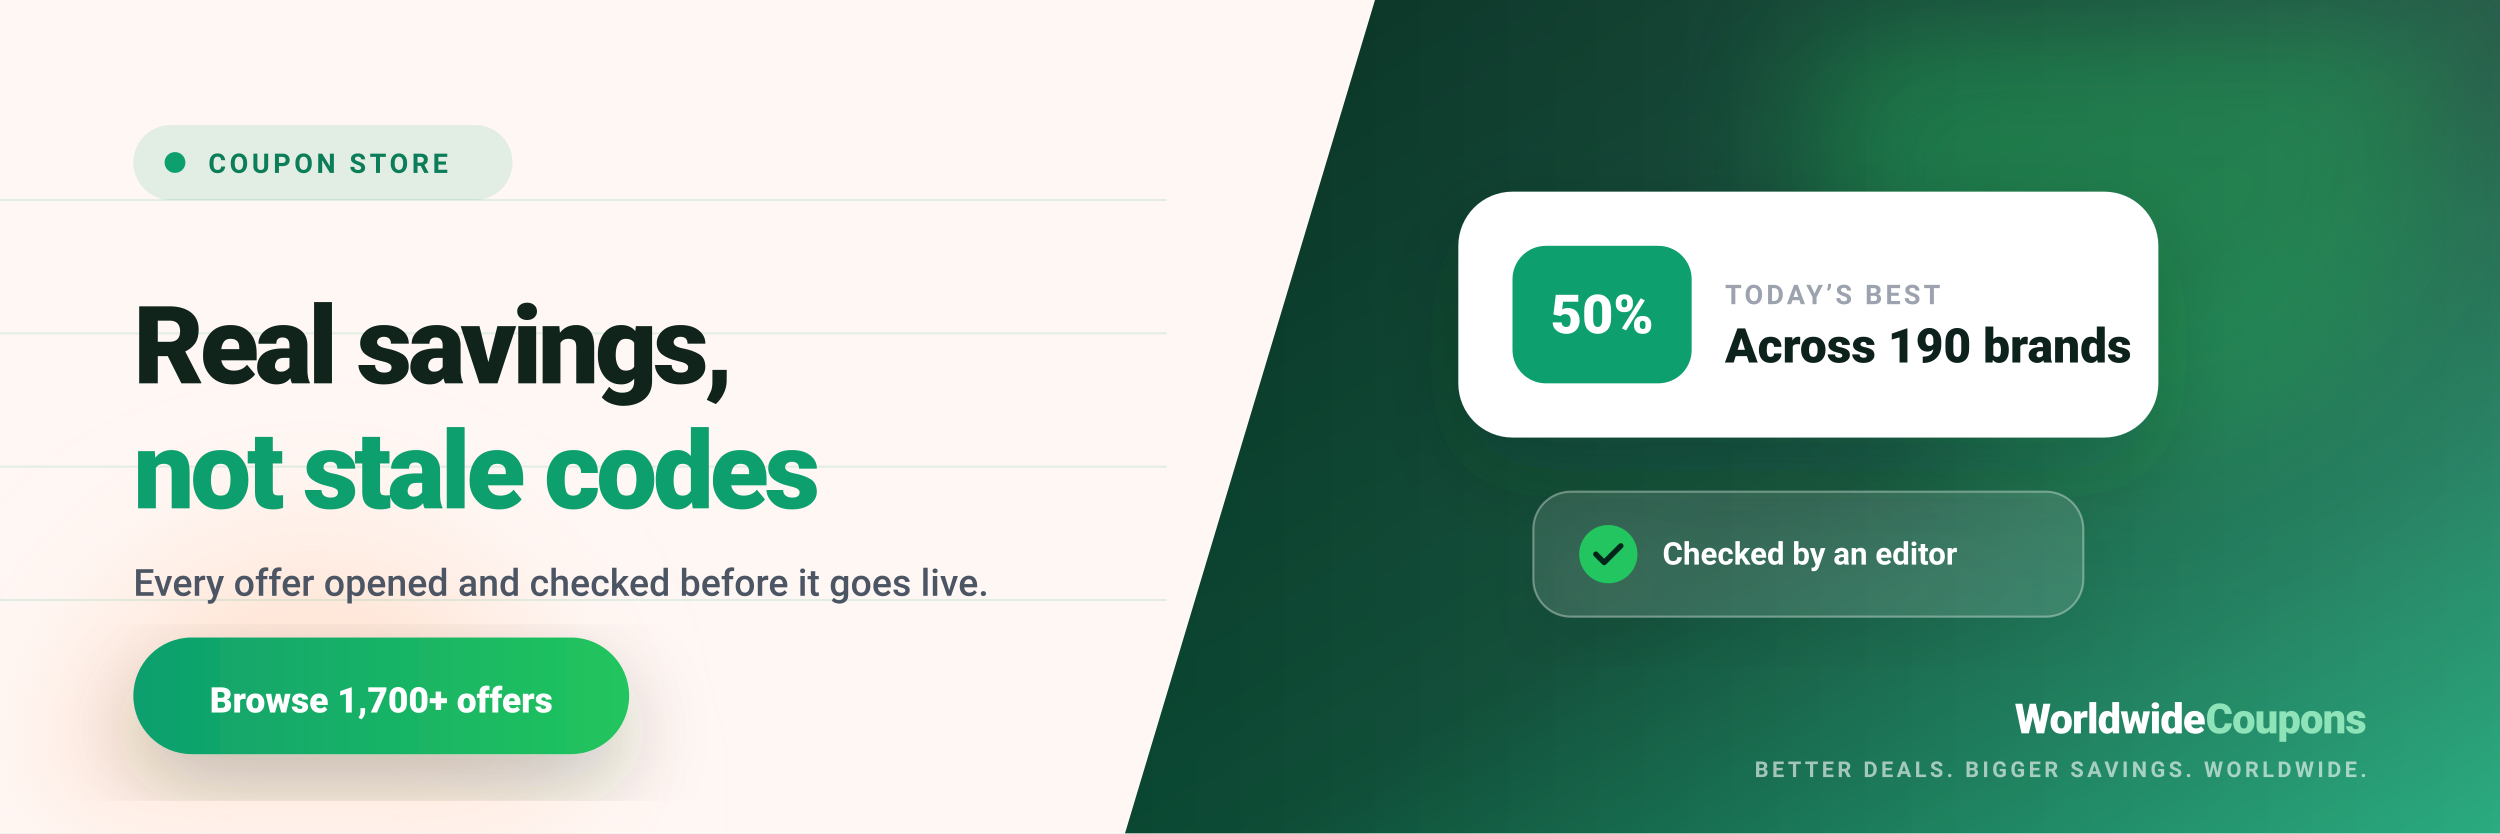
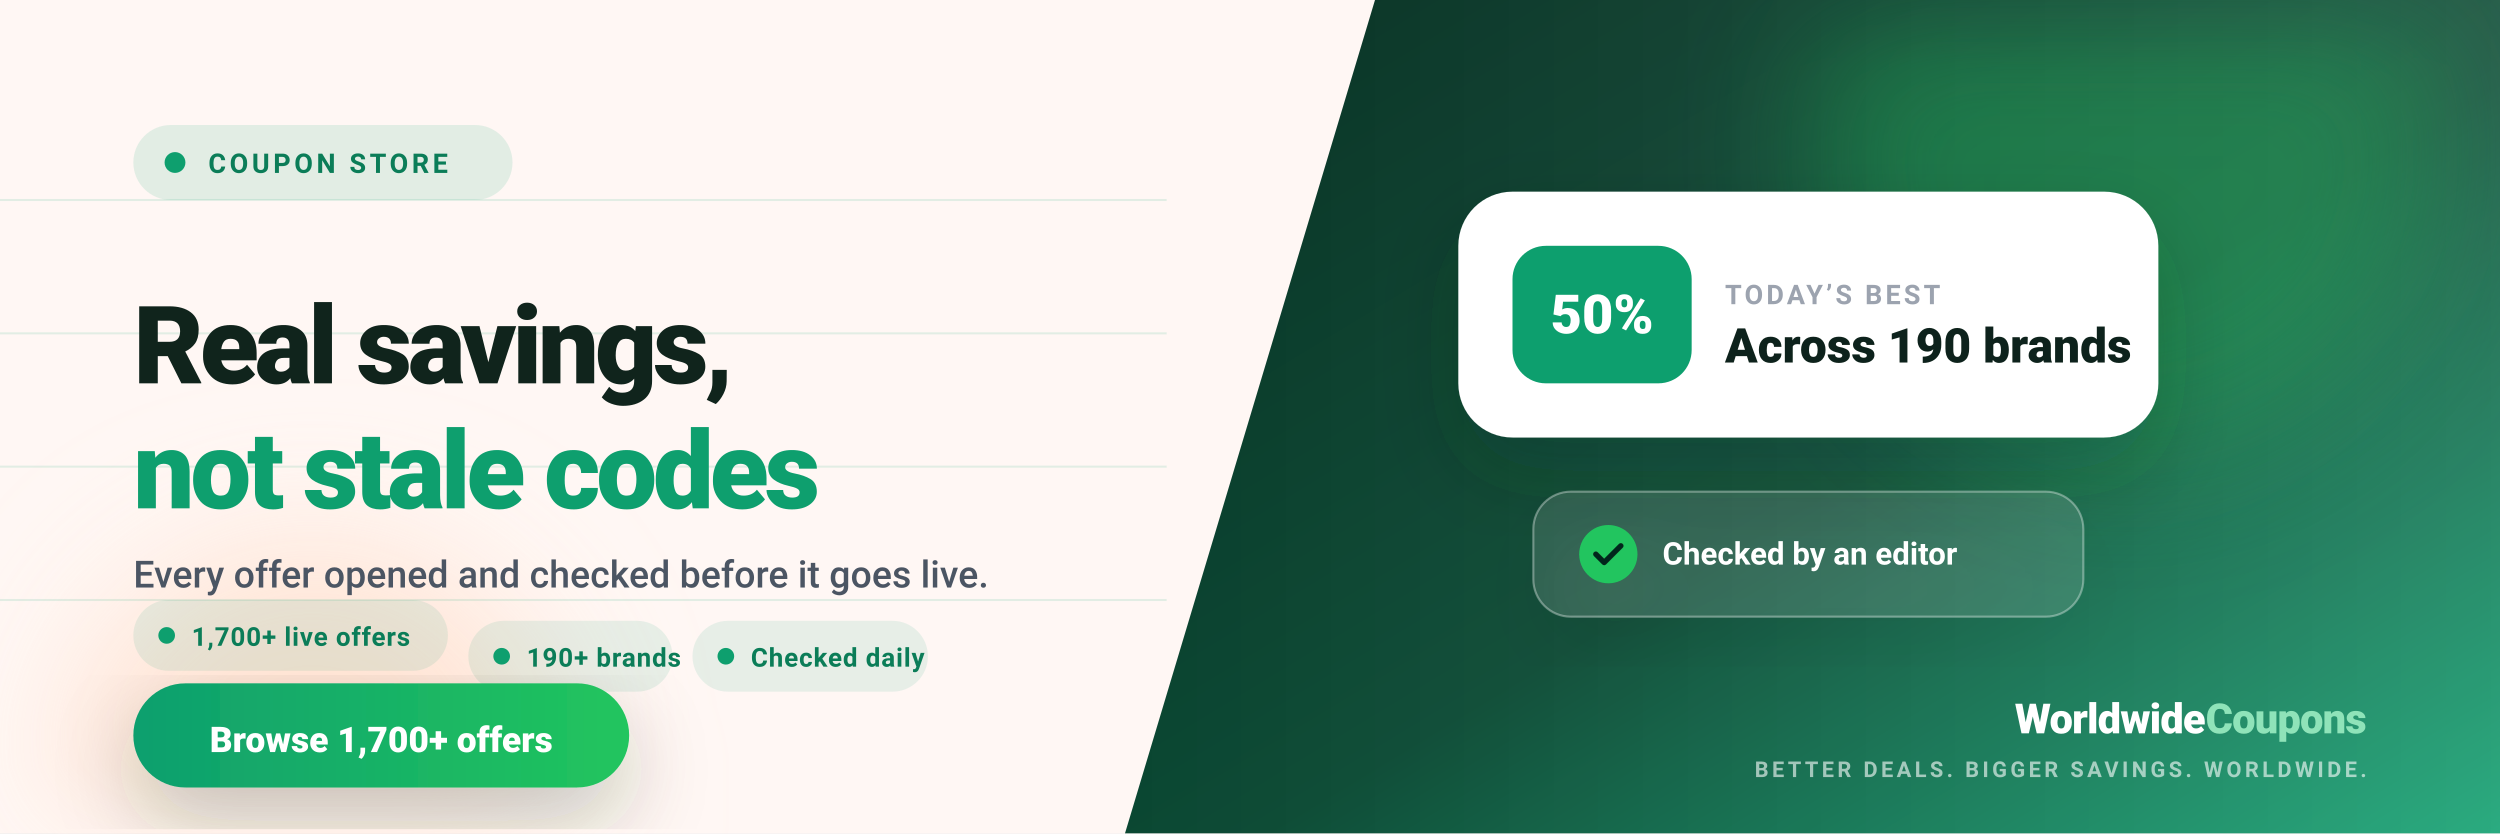
<svg xmlns="http://www.w3.org/2000/svg" viewBox="0 0 1200 400" width="1200" height="400" role="img" aria-label="Real savings, not stale codes — WorldwideCoupons">
  <defs>
    <filter id="lift" x="-40%" y="-40%" width="180%" height="180%">
      <feDropShadow dx="0" dy="16" stdDeviation="20" flood-color="#0B3B2A" flood-opacity="0.22" />
    </filter>
    <filter id="glow" x="-60%" y="-60%" width="220%" height="220%">
      <feGaussianBlur stdDeviation="34" />
    </filter>
    <linearGradient id="sheen" x1="0" y1="0" x2="1" y2="1">
      <stop offset="0%" stop-color="#FFFFFF" stop-opacity="0.9" />
      <stop offset="100%" stop-color="#FFFFFF" stop-opacity="0.2" />
    </linearGradient>
    <linearGradient id="cta" x1="0" y1="0" x2="1" y2="0">
      <stop offset="0%" stop-color="#0E9F6E" />
      <stop offset="100%" stop-color="#22C55E" />
    </linearGradient>
    <linearGradient id="panel" x1="0" y1="0" x2="1" y2="1">
      <stop offset="0%" stop-color="#062F22" />
      <stop offset="55%" stop-color="#0B4A34" />
      <stop offset="100%" stop-color="#0E9F6E" />
    </linearGradient>
    <linearGradient id="fade" x1="0" y1="0" x2="1" y2="0">
      <stop offset="0%" stop-color="#FFFFFF" stop-opacity="0" />
      <stop offset="100%" stop-color="#FFFFFF" stop-opacity="0.12" />
    </linearGradient>
  </defs>
  <rect width="1200" height="400" rx="30" fill="#FFF7F4" />
  <g clip-path="inset(0 round 30)">
    <rect width="1200" height="400" fill="#FFF7F4" />
    <path d="M660 0H1200V400H540Z" fill="url(#panel)" />
    <path d="M660 0H1200V400H540Z" fill="url(#fade)" />
    <circle cx="1020" cy="70" r="150" fill="#22C55E" opacity="0.35" filter="url(#glow)" />
    <circle cx="150" cy="380" r="120" fill="#FFDCC7" opacity="0.7" filter="url(#glow)" />
    <g stroke="#0E9F6E" stroke-opacity="0.12" stroke-width="1">
      <path d="M0 96h560M0 160h560M0 224h560M0 288h560" />
    </g>
  </g>
  <g transform="translate(64 60)">
    <rect width="182" height="36" rx="18" fill="#0E9F6E" fill-opacity="0.12" />
    <circle cx="20" cy="18" r="5" fill="#0E9F6E" />
    <text x="36" y="23" font-size="13" font-weight="700" letter-spacing="1.7" fill="#0B7D58" font-family="ui-sans-serif, system-ui, -apple-system, 'Segoe UI', Roboto, sans-serif">COUPON STORE</text>
  </g>
  <text x="64" y="184" font-size="52" font-weight="800" fill="#10241C" letter-spacing="-2" font-family="ui-sans-serif, system-ui, -apple-system, 'Segoe UI', Roboto, sans-serif">Real savings,</text>
  <text x="64" y="244" font-size="52" font-weight="800" fill="#0E9F6E" letter-spacing="-2" font-family="ui-sans-serif, system-ui, -apple-system, 'Segoe UI', Roboto, sans-serif">not stale codes</text>
-   <text x="64" y="286" font-size="18" font-weight="500" fill="#4B5563" font-family="ui-sans-serif, system-ui, -apple-system, 'Segoe UI', Roboto, sans-serif">Every offer opened and checked before it goes live.</text>
-   <g transform="translate(64 306)" filter="url(#lift)">
-     <rect width="238" height="56" rx="28" fill="url(#cta)" />
-     <text x="119" y="36" text-anchor="middle" font-size="17" font-weight="800" fill="#FFFFFF" font-family="ui-sans-serif, system-ui, -apple-system, 'Segoe UI', Roboto, sans-serif">Browse 1,700+ offers</text>
+   <text x="64" y="282" font-size="18" font-weight="500" fill="#4B5563" font-family="ui-sans-serif, system-ui, -apple-system, 'Segoe UI', Roboto, sans-serif">Every offer opened and checked before it goes live.</text>
+   <g transform="translate(64 288)">
+     <rect width="151" height="34" rx="17" fill="#0E9F6E" fill-opacity="0.10" />
+     <circle cx="16" cy="17" r="4" fill="#0E9F6E" />
+     <text x="28" y="22" font-size="12.5" font-weight="700" letter-spacing="0.4" fill="#0B7D58" font-family="ui-sans-serif, system-ui, -apple-system, 'Segoe UI', Roboto, sans-serif">1,700+ live offers</text>
+   </g>
+   <g transform="translate(224.8 298)">
+     <rect width="98" height="34" rx="17" fill="#0E9F6E" fill-opacity="0.10" />
+     <circle cx="16" cy="17" r="4" fill="#0E9F6E" />
+     <text x="28" y="22" font-size="12.5" font-weight="700" letter-spacing="0.4" fill="#0B7D58" font-family="ui-sans-serif, system-ui, -apple-system, 'Segoe UI', Roboto, sans-serif">190+ brands</text>
+   </g>
+   <g transform="translate(332.4 298)">
+     <rect width="113" height="34" rx="17" fill="#0E9F6E" fill-opacity="0.10" />
+     <circle cx="16" cy="17" r="4" fill="#0E9F6E" />
+     <text x="28" y="22" font-size="12.5" font-weight="700" letter-spacing="0.4" fill="#0B7D58" font-family="ui-sans-serif, system-ui, -apple-system, 'Segoe UI', Roboto, sans-serif">Checked daily</text>
+   </g>
+   <g transform="translate(64 328)" filter="url(#lift)">
+     <rect width="238" height="50" rx="25" fill="url(#cta)" />
+     <text x="119" y="33" text-anchor="middle" font-size="17" font-weight="800" fill="#FFFFFF" font-family="ui-sans-serif, system-ui, -apple-system, 'Segoe UI', Roboto, sans-serif">Browse 1,700+ offers</text>
  </g>
  <g transform="translate(700 92)" filter="url(#lift)">
    <rect width="336" height="118" rx="26" fill="#FFFFFF" />
    <rect x="26" y="26" width="86" height="66" rx="16" fill="#0E9F6E" />
    <text x="69" y="68" text-anchor="middle" font-size="26" font-weight="800" fill="#FFFFFF" font-family="ui-sans-serif, system-ui, -apple-system, 'Segoe UI', Roboto, sans-serif">50%</text>
    <text x="128" y="54" font-size="13" font-weight="700" letter-spacing="1.5" fill="#9CA3AF" font-family="ui-sans-serif, system-ui, -apple-system, 'Segoe UI', Roboto, sans-serif">TODAY’S BEST</text>
    <text x="128" y="82" font-size="23" font-weight="800" fill="#10241C" font-family="ui-sans-serif, system-ui, -apple-system, 'Segoe UI', Roboto, sans-serif">Across 190 brands</text>
  </g>
  <g transform="translate(736 236)" filter="url(#lift)">
    <rect width="264" height="60" rx="18" fill="#FFFFFF" fill-opacity="0.12" stroke="#FFFFFF" stroke-opacity="0.35" />
    <circle cx="36" cy="30" r="14" fill="#22C55E" />
    <path d="M30 30l4 4 8-8" fill="none" stroke="#06281C" stroke-width="2.6" stroke-linecap="round" stroke-linejoin="round" />
    <text x="62" y="35" font-size="15" font-weight="700" fill="#FFFFFF" font-family="ui-sans-serif, system-ui, -apple-system, 'Segoe UI', Roboto, sans-serif">Checked by an editor</text>
  </g>
  <g transform="translate(1136 352)">
    <text x="0" y="0" text-anchor="end" font-size="20" font-weight="800" fill="#FFFFFF" letter-spacing="-0.4" font-family="ui-sans-serif, system-ui, -apple-system, 'Segoe UI', Roboto, sans-serif">Worldwide<tspan fill="#8FE3B9">Coupons</tspan>
    </text>
    <text x="0" y="21" text-anchor="end" font-size="10.5" font-weight="600" fill="#FFFFFF" fill-opacity="0.6" letter-spacing="1.6" font-family="ui-sans-serif, system-ui, -apple-system, 'Segoe UI', Roboto, sans-serif">BETTER DEALS. BIGGER SAVINGS. WORLDWIDE.</text>
  </g>
</svg>
